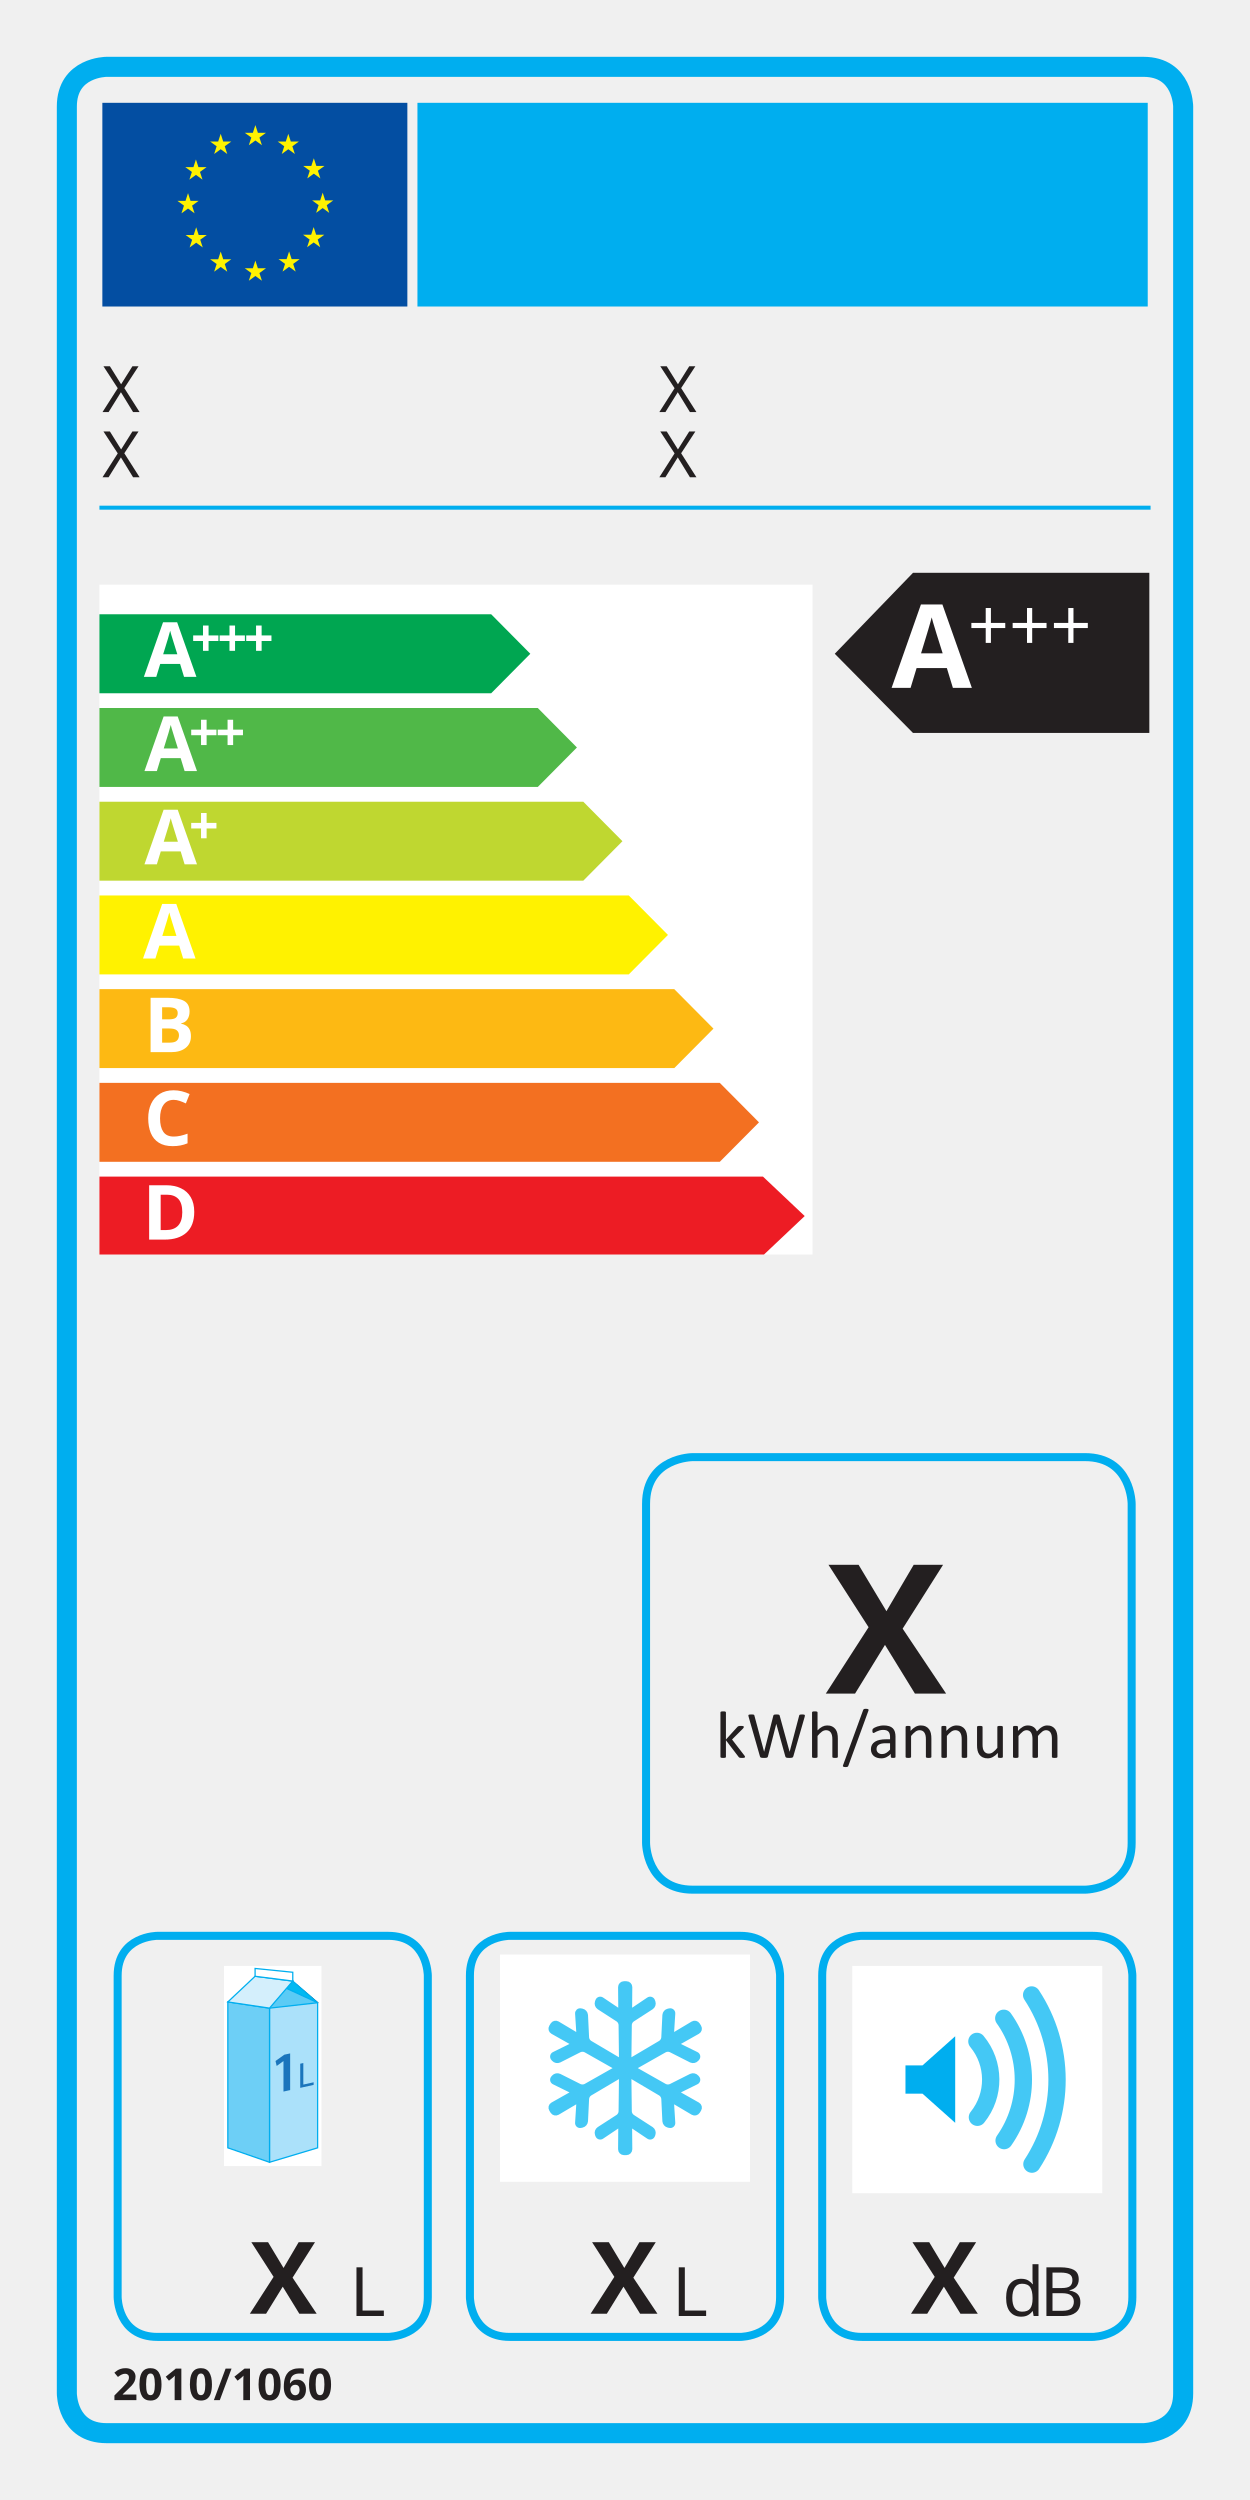
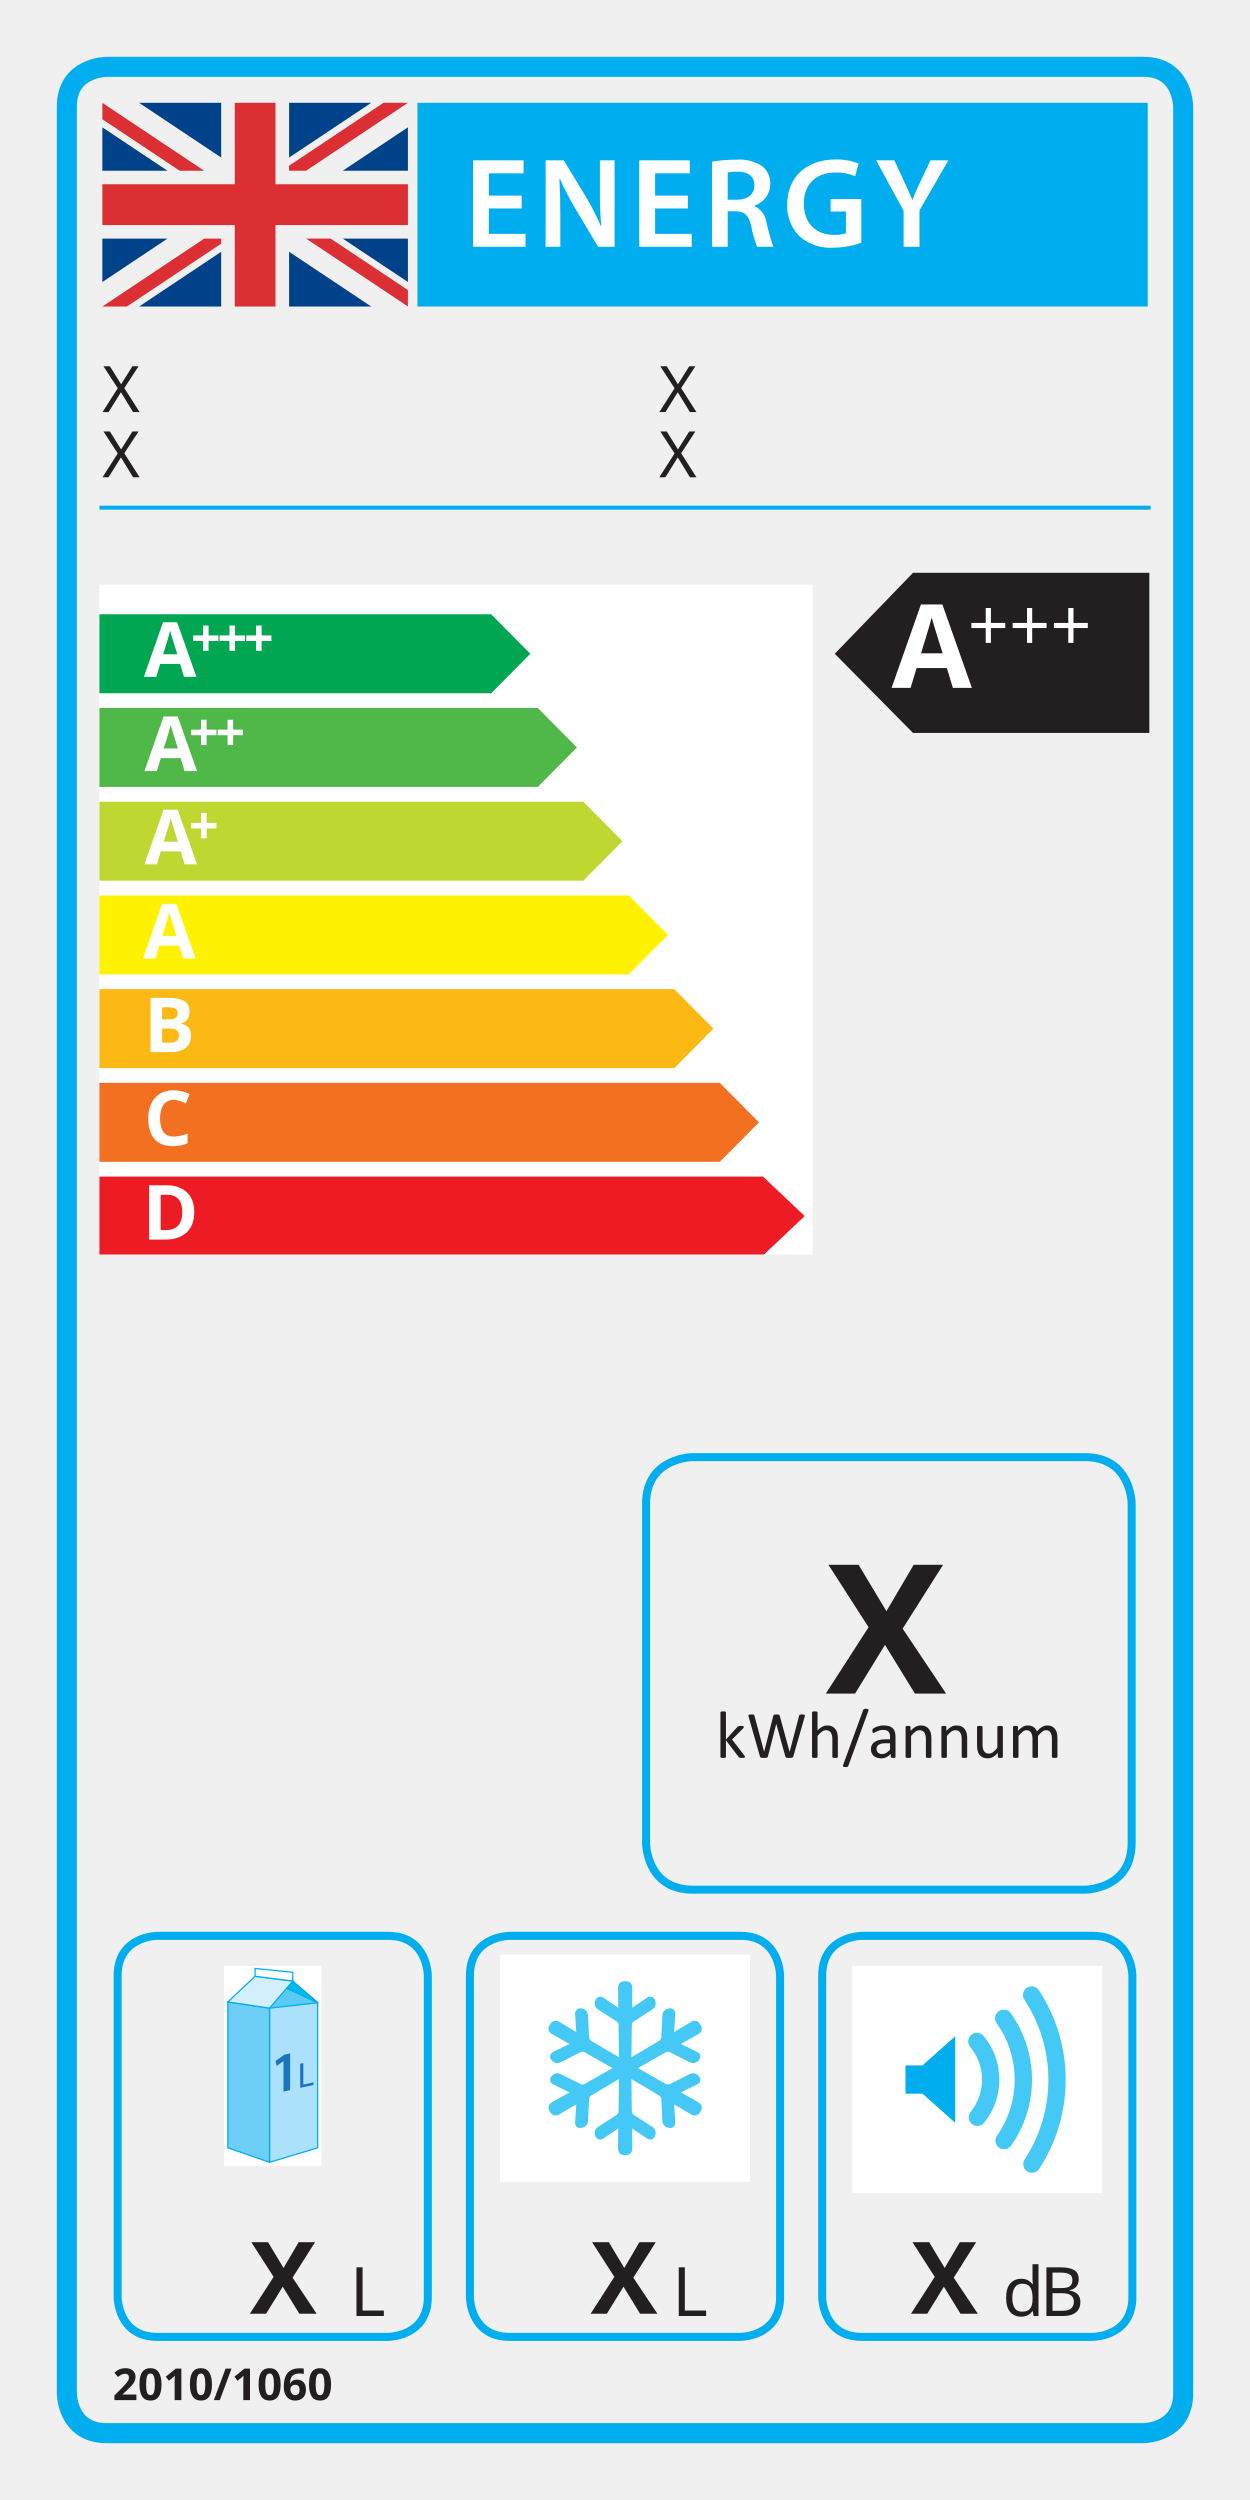
<svg xmlns="http://www.w3.org/2000/svg" id="Layer_1" data-name="Layer 1" width="110mm" height="220mm" viewBox="0 0 311.81 623.62" data-rating-increment="23.37" data-supplier-model-chars-per-row="15">
  <defs>
    <style>
      #starRating&gt;* {
        visibility: hidden;
      }

      #starRating.starRating0 #zero {
        visibility: visible;
      }

      #starRating.starRating1 #one {
        visibility: visible;
      }

      #starRating.starRating2 #two {
        visibility: visible;
      }

      #starRating.starRating3 #three {
        visibility: visible;
      }

      #starRating.starRating4 #four {
        visibility: visible;
      }

      .cls-1, .cls-12, .cls-14, .cls-16, .cls-24, .cls-3, .cls-4, .cls-44, .cls-46, .cls-8, .cls-9 {
        fill: none;
      }

      .cls-2 {
        clip-path: url(#clip-path);
      }

      .cls-16, .cls-24, .cls-3, .cls-4, .cls-44, .cls-46 {
        stroke: #00aeef;
      }

      .cls-3 {
        stroke-width: 5px;
      }

      .cls-4 {
        stroke-width: 2px;
      }

      .cls-32, .cls-33, .cls-39, .cls-40, .cls-5 {
        fill: #fff;
      }

      .cls-6 {
        clip-path: url(#clip-path-2);
      }

      .cls-45, .cls-7 {
        fill: #00aeef;
      }

      .cls-8 {
        stroke: #fff;
        stroke-width: 3.78px;
      }

      .cls-12, .cls-9 {
        stroke: #44c8f5;
      }

      .cls-9 {
        stroke-linecap: round;
        stroke-linejoin: round;
        stroke-width: 4.32px;
      }

      .cls-10 {
        clip-path: url(#clip-path-4);
      }

      .cls-11 {
        fill: #44c8f5;
      }

      .cls-12 {
        stroke-width: 1.215px;
      }

      .cls-13 {
        fill: #5bcbf5;
      }

      .cls-14 {
        stroke: #231f20;
      }

      .cls-14, .cls-16 {
        stroke-width: 0.318px;
      }

      .cls-15 {
        fill: #00b9f2;
      }

      .cls-17 {
        fill: #abe1fa;
      }

      .cls-18 {
        fill: #6dcff6;
      }

      .cls-19 {
        fill: #d4effc;
      }

      .cls-20 {
        fill: #1b75bc;
      }

      .cls-21 {
        fill: #034ea2;
      }

      .cls-22 {
        fill: #fff200;
      }

      .cls-23 {
        clip-path: url(#clip-path-6);
      }

      .cls-25, .cls-36, .cls-37, .cls-38, .cls-41, .cls-42, .cls-43 {
        fill: #231f20;
      }

      .cls-26 {
        fill: #00a651;
      }

      .cls-27 {
        fill: #50b848;
      }

      .cls-28 {
        fill: #bfd730;
      }

      .cls-29 {
        fill: #fdb913;
      }

      .cls-30 {
        fill: #f37021;
      }

      .cls-31 {
        fill: #ed1c24;
      }

      .cls-32 {
        font-size: 19px;
      }

      .cls-32, .cls-33, .cls-36, .cls-38, .cls-39, .cls-42, .cls-43 {
        font-family: Calibri-Bold, Calibri;
        font-weight: 700;
      }

      .cls-33 {
        font-size: 13px;
      }

      .cls-34 {
        letter-spacing: 0.01em;
      }

      .cls-35 {
        clip-path: url(#clip-path-8);
      }

      .cls-36 {
        font-size: 24px;
      }

      .cls-37 {
        font-size: 17px;
      }

      .cls-37, .cls-40, .cls-41 {
        font-family: Calibri;
      }

      .cls-38 {
        font-size: 11px;
      }

      .cls-39 {
        font-size: 29px;
      }

      .cls-40 {
        font-size: 18px;
      }

      .cls-41 {
        font-size: 16px;
      }

      .cls-42 {
        font-size: 45px;
      }

      .cls-43 {
        font-size: 25px;
      }

      .cls-44, .cls-46 {
        stroke-miterlimit: 10;
      }

      .cls-44 {
        stroke-width: 0.2px;
      }

      .cls-44, .cls-45, .cls-46 {
        fill-rule: evenodd;
      }

      .cls-46 {
        stroke-width: 0.246px;
      }
    </style>
    <clipPath id="clip-path">
      <rect class="cls-1" y="-0.002" width="311.811" height="623.622" />
    </clipPath>
    <clipPath id="clip-path-2">
      <rect class="cls-1" x="212.598" y="490.391" width="62.363" height="56.694" />
    </clipPath>
    <clipPath id="clip-path-4">
      <rect class="cls-1" x="124.725" y="487.557" width="62.362" height="56.693" />
    </clipPath>
    <clipPath id="clip-path-6">
      <rect class="cls-1" x="25.512" y="25.508" width="260.787" height="51.025" />
    </clipPath>
    <clipPath id="clip-path-8">
      <rect class="cls-1" x="24.803" y="145.84" width="177.874" height="167.096" />
    </clipPath>
  </defs>
  <g class="cls-2">
    <path class="cls-3" d="M26.595,16.671s-9.921,0-9.921,9.921v570.433s0,9.922,9.921,9.922h258.622s9.921,0,9.921-9.922V26.592s0-9.921-9.921-9.921Z" />
    <path class="cls-4" d="M39.268,482.888s-9.921,0-9.921,9.921v80.205s0,9.921,9.921,9.921h57.528s9.921,0,9.921-9.921v-80.205s0-9.921-9.921-9.921Z" />
    <path class="cls-4" d="M127.142,482.888s-9.921,0-9.921,9.921v80.205s0,9.921,9.921,9.921h57.528s9.921,0,9.921-9.921v-80.205s0-9.921-9.921-9.921Z" />
    <path class="cls-4" d="M215.016,482.888s-9.921,0-9.921,9.921v80.205s0,9.921,9.921,9.921h57.528s9.921,0,9.921-9.921v-80.205s0-9.921-9.921-9.921Z" />
    <rect class="cls-5" x="212.598" y="490.391" width="62.363" height="56.694" />
  </g>
  <g class="cls-6">
    <path class="cls-7" d="M237.012,530.945q-3.803-3.393-7.609-6.786h-5.425v-10.844h5.425q3.804-3.392,7.609-6.784l3.149-2.807v30.028Z" />
    <path class="cls-8" d="M237.012,530.945q-3.803-3.393-7.609-6.786h-5.425v-10.844h5.425q3.804-3.392,7.609-6.784l3.149-2.807v30.028Z" />
    <path class="cls-9" d="M257.338,497.636a38.468,38.468,0,0,1,.071,42.204m-7.024-36.385a26.443,26.443,0,0,1,.085,30.514m-6.786-24.744a14.922,14.922,0,0,1,.129,18.925" />
  </g>
  <g class="cls-2">
    <rect class="cls-5" x="124.725" y="487.557" width="62.362" height="56.693" />
  </g>
  <g class="cls-10">
    <path class="cls-11" d="M174.058,525.018a.829.829,0,0,1,.301,1.159l-.319.517a.879.879,0,0,1-1.189.297l-4.631-2.743c-.407-.241-.716-.052-.687.421l.307,4.838a.635.635,0,0,1-.79.698l-.326-.062a1.152,1.152,0,0,1-.888-1.023l-.273-5.608a1.788,1.788,0,0,0-.783-1.298l-7.152-4.227c-.407-.241-.737-.051-.731.422l.099,8.307a1.791,1.791,0,0,0,.733,1.328l4.755,3.072a1.115,1.115,0,0,1,.417,1.272l-.1.26a.655.655,0,0,1-1.021.323l-4-2.688c-.394-.263-.711-.092-.708.382l.047,5.458a.86.86,0,0,1-.856.863h-.622a.857.857,0,0,1-.854-.863l.045-5.458c.004-.474-.314-.645-.707-.382l-4.001,2.688a.656.656,0,0,1-1.021-.323l-.098-.26a1.113,1.113,0,0,1,.416-1.272l4.755-3.072a1.787,1.787,0,0,0,.732-1.328l.099-8.307c.005-.473-.323-.663-.731-.422l-7.15,4.227a1.783,1.783,0,0,0-.784,1.298l-.273,5.608a1.152,1.152,0,0,1-.887,1.023l-.327.062a.636.636,0,0,1-.791-.698l.307-4.838c.03-.473-.28-.662-.687-.421l-4.63,2.743a.881.881,0,0,1-1.191-.297l-.317-.517a.829.829,0,0,1,.301-1.159l4.76-2.684c.413-.234.402-.595-.023-.804l-4.359-2.147a.643.643,0,0,1-.217-1.038l.165-.196a1.15,1.15,0,0,1,1.325-.273l5.077,2.551a1.812,1.812,0,0,0,1.519-.039l7.195-4.076a.446.446,0,0,0,0-.849l-7.195-4.076a1.8,1.8,0,0,0-1.517-.036l-5.08,2.575a1.146,1.146,0,0,1-1.324-.27l-.165-.196a.642.642,0,0,1,.217-1.038l4.359-2.147c.425-.21.436-.572.023-.804l-4.76-2.685a.835.835,0,0,1-.306-1.161l.327-.542a.868.868,0,0,1,1.184-.296l4.634,2.766c.407.244.715.055.685-.418l-.307-4.838a.648.648,0,0,1,.793-.71l.322.057a1.132,1.132,0,0,1,.889,1.01l.274,5.639a1.784,1.784,0,0,0,.784,1.297l7.15,4.227c.408.241.736.051.731-.422l-.099-8.307a1.787,1.787,0,0,0-.732-1.328l-4.755-3.072a1.121,1.121,0,0,1-.421-1.273l.107-.286a.651.651,0,0,1,1.017-.326l4.001,2.689c.393.264.711.092.707-.381l-.045-5.429a.856.856,0,0,1,.854-.861h.622a.859.859,0,0,1,.856.861l-.047,5.429c-.003.473.314.645.708.381l4-2.689a.651.651,0,0,1,1.017.326l.108.286a1.121,1.121,0,0,1-.421,1.273l-4.755,3.072a1.791,1.791,0,0,0-.733,1.328l-.099,8.307c-.006.473.324.663.731.422l7.152-4.227a1.786,1.786,0,0,0,.783-1.297l.273-5.639a1.133,1.133,0,0,1,.889-1.01l.321-.057a.647.647,0,0,1,.794.71l-.307,4.838c-.029.473.279.662.685.418l4.634-2.766a.869.869,0,0,1,1.185.296l.326.542a.834.834,0,0,1-.305,1.161l-4.76,2.685c-.413.232-.403.594.022.804l4.36,2.147a.642.642,0,0,1,.217,1.038l-.166.196a1.145,1.145,0,0,1-1.324.27l-5.079-2.575a1.803,1.803,0,0,0-1.518.036l-7.194,4.076a.446.446,0,0,0,0,.849l7.194,4.076a1.812,1.812,0,0,0,1.519.039l5.077-2.551a1.149,1.149,0,0,1,1.325.273l.166.196a.643.643,0,0,1-.217,1.038l-4.36,2.147c-.425.209-.435.57-.022.804Z" />
    <path class="cls-12" d="M174.058,525.018a.829.829,0,0,1,.301,1.159l-.319.517a.879.879,0,0,1-1.189.297l-4.631-2.743c-.407-.241-.716-.052-.687.421l.307,4.838a.635.635,0,0,1-.79.698l-.326-.062a1.152,1.152,0,0,1-.888-1.023l-.273-5.608a1.788,1.788,0,0,0-.783-1.298l-7.152-4.227c-.407-.241-.737-.051-.731.422l.099,8.307a1.791,1.791,0,0,0,.733,1.328l4.755,3.072a1.115,1.115,0,0,1,.417,1.272l-.1.26a.655.655,0,0,1-1.021.323l-4-2.688c-.394-.263-.711-.092-.708.382l.047,5.458a.86.86,0,0,1-.856.863h-.622a.857.857,0,0,1-.854-.863l.045-5.458c.004-.474-.314-.645-.707-.382l-4.001,2.688a.656.656,0,0,1-1.021-.323l-.098-.26a1.113,1.113,0,0,1,.416-1.272l4.755-3.072a1.787,1.787,0,0,0,.732-1.328l.099-8.307c.005-.473-.323-.663-.731-.422l-7.15,4.227a1.783,1.783,0,0,0-.784,1.298l-.273,5.608a1.152,1.152,0,0,1-.887,1.023l-.327.062a.636.636,0,0,1-.791-.698l.307-4.838c.03-.473-.28-.662-.687-.421l-4.63,2.743a.881.881,0,0,1-1.191-.297l-.317-.517a.829.829,0,0,1,.301-1.159l4.76-2.684c.413-.234.402-.595-.023-.804l-4.359-2.147a.643.643,0,0,1-.217-1.038l.165-.196a1.15,1.15,0,0,1,1.325-.273l5.077,2.551a1.812,1.812,0,0,0,1.519-.039l7.195-4.076a.446.446,0,0,0,0-.849l-7.195-4.076a1.8,1.8,0,0,0-1.517-.036l-5.08,2.575a1.146,1.146,0,0,1-1.324-.27l-.165-.196a.642.642,0,0,1,.217-1.038l4.359-2.147c.425-.21.436-.572.023-.804l-4.76-2.685a.835.835,0,0,1-.306-1.161l.327-.542a.868.868,0,0,1,1.184-.296l4.634,2.766c.407.244.715.055.685-.418l-.307-4.838a.648.648,0,0,1,.793-.71l.322.057a1.132,1.132,0,0,1,.889,1.01l.274,5.639a1.784,1.784,0,0,0,.784,1.297l7.15,4.227c.408.241.736.051.731-.422l-.099-8.307a1.787,1.787,0,0,0-.732-1.328l-4.755-3.072a1.121,1.121,0,0,1-.421-1.273l.107-.286a.651.651,0,0,1,1.017-.326l4.001,2.689c.393.264.711.092.707-.381l-.045-5.429a.856.856,0,0,1,.854-.861h.622a.859.859,0,0,1,.856.861l-.047,5.429c-.003.473.314.645.708.381l4-2.689a.651.651,0,0,1,1.017.326l.108.286a1.121,1.121,0,0,1-.421,1.273l-4.755,3.072a1.791,1.791,0,0,0-.733,1.328l-.099,8.307c-.006.473.324.663.731.422l7.152-4.227a1.786,1.786,0,0,0,.783-1.297l.273-5.639a1.133,1.133,0,0,1,.889-1.01l.321-.057a.647.647,0,0,1,.794.71l-.307,4.838c-.029.473.279.662.685.418l4.634-2.766a.869.869,0,0,1,1.185.296l.326.542a.834.834,0,0,1-.305,1.161l-4.76,2.685c-.413.232-.403.594.022.804l4.36,2.147a.642.642,0,0,1,.217,1.038l-.166.196a1.145,1.145,0,0,1-1.324.27l-5.079-2.575a1.803,1.803,0,0,0-1.518.036l-7.194,4.076a.446.446,0,0,0,0,.849l7.194,4.076a1.812,1.812,0,0,0,1.519.039l5.077-2.551a1.149,1.149,0,0,1,1.325.273l.166.196a.643.643,0,0,1-.217,1.038l-4.36,2.147c-.425.209-.435.57-.022.804Z" />
  </g>
  <g class="cls-2">
    <rect class="cls-5" x="55.877" y="490.392" width="24.308" height="49.936" />
    <polygon class="cls-13" points="68.232 495.578 73.931 495.078 79.23 499.578 78.13 500.977 63.432 502.777 68.232 495.578" />
    <polygon class="cls-14" points="68.232 495.578 73.931 495.078 79.23 499.578 78.13 500.977 63.432 502.777 68.232 495.578" />
    <polygon class="cls-15" points="73.031 494.178 79.23 499.577 71.431 495.978 63.632 492.978 73.031 494.178" />
    <polygon class="cls-16" points="73.031 494.178 79.23 499.577 71.431 495.978 63.632 492.978 73.031 494.178" />
    <polygon class="cls-17" points="79.23 535.773 79.23 499.577 67.232 500.927 67.232 539.373 79.23 535.773" />
    <polygon class="cls-16" points="79.23 535.773 79.23 499.577 67.232 500.927 67.232 539.373 79.23 535.773" />
    <polygon class="cls-18" points="67.232 539.373 67.232 500.927 56.833 499.378 56.833 535.773 67.232 539.373" />
    <polygon class="cls-16" points="67.232 539.373 67.232 500.927 56.833 499.378 56.833 535.773 67.232 539.373" />
    <polygon class="cls-19" points="73.031 494.178 67.232 500.927 56.833 499.377 63.632 492.978 73.031 494.178" />
    <polygon class="cls-16" points="73.031 494.178 67.232 500.927 56.833 499.377 63.632 492.978 73.031 494.178" />
    <polygon class="cls-5" points="73.031 494.178 73.031 491.978 63.632 491.028 63.632 492.978 73.031 494.178" />
    <polygon class="cls-16" points="73.031 494.178 73.031 491.978 63.632 491.028 63.632 492.978 73.031 494.178" />
    <polygon class="cls-20" points="70.711 514.143 70.683 514.149 69.016 515.355 68.722 514.106 70.935 512.531 72.378 512.222 72.378 521.368 70.711 521.737 70.711 514.143" />
    <polygon class="cls-20" points="74.89 514.789 75.665 514.621 75.665 519.988 78.233 519.421 78.233 520.072 74.89 520.812 74.89 514.789" />
-     <rect class="cls-21" x="25.532" y="25.646" width="76.082" height="50.815" />
    <rect class="cls-7" x="104.131" y="25.646" width="182.168" height="50.815" />
-     <polygon class="cls-22" points="79.294 42.587 80.929 41.399 78.908 41.399 78.283 39.476 77.658 41.399 75.636 41.399 77.272 42.587 76.647 44.51 78.283 43.321 79.918 44.51 79.294 42.587" />
-     <polygon class="cls-22" points="72.927 36.49 74.562 35.302 72.541 35.302 71.916 33.379 71.291 35.302 69.27 35.302 70.905 36.49 70.28 38.413 71.916 37.224 73.552 38.413 72.927 36.49" />
-     <polygon class="cls-22" points="64.713 34.309 66.349 33.121 64.327 33.121 63.702 31.198 63.077 33.121 61.055 33.121 62.691 34.309 62.067 36.232 63.702 35.044 65.338 36.232 64.713 34.309" />
-     <polygon class="cls-22" points="56.064 36.49 57.699 35.302 55.678 35.302 55.053 33.379 54.428 35.302 52.406 35.302 54.042 36.49 53.417 38.413 55.053 37.224 56.689 38.413 56.064 36.49" />
-     <polygon class="cls-22" points="49.885 42.886 51.521 41.698 49.499 41.698 48.874 39.775 48.249 41.698 46.227 41.698 47.863 42.886 47.239 44.809 48.874 43.621 50.51 44.809 49.885 42.886" />
-     <polygon class="cls-22" points="47.912 51.29 49.548 50.102 47.526 50.102 46.901 48.179 46.276 50.102 44.254 50.102 45.89 51.29 45.265 53.213 46.901 52.024 48.537 53.213 47.912 51.29" />
-     <polygon class="cls-22" points="49.947 59.804 51.583 58.616 49.561 58.616 48.936 56.693 48.311 58.616 46.289 58.616 47.925 59.804 47.301 61.727 48.936 60.539 50.572 61.727 49.947 59.804" />
-     <polygon class="cls-22" points="56.064 65.855 57.699 64.666 55.678 64.666 55.053 62.744 54.428 64.666 52.406 64.666 54.042 65.855 53.417 67.778 55.053 66.589 56.689 67.777 56.064 65.855" />
-     <polygon class="cls-22" points="64.713 68.109 66.348 66.92 64.326 66.92 63.702 64.998 63.077 66.92 61.055 66.92 62.691 68.109 62.066 70.032 63.702 68.843 65.338 70.032 64.713 68.109" />
-     <polygon class="cls-22" points="73.129 65.824 74.765 64.635 72.742 64.635 72.118 62.713 71.493 64.635 69.471 64.635 71.107 65.824 70.483 67.747 72.118 66.559 73.753 67.747 73.129 65.824" />
-     <polygon class="cls-22" points="79.251 59.75 80.886 58.562 78.865 58.562 78.24 56.639 77.615 58.562 75.594 58.562 77.229 59.75 76.604 61.673 78.24 60.484 79.876 61.673 79.251 59.75" />
-     <polygon class="cls-22" points="81.504 51.172 83.139 49.984 81.118 49.984 80.493 48.061 79.869 49.984 77.846 49.984 79.482 51.172 78.857 53.095 80.493 51.906 82.128 53.095 81.504 51.172" />
+     <g id="union-flag" transform="translate(25.532, 25.646) scale(1.693833)">
+       <path id="blue" fill="#004289" d="M9.59,20L0,26.39V20H9.59z M39.59,0H27.5v8.06L39.59,0z M0,3.61V10h9.59L0,3.61z M17.5,0H5.41   L17.5,8.06V0z M27.5,30h12.09L27.5,21.94V30z M45,10V3.61L35.41,10H45z M45,26.39V20h-9.59L45,26.39z M5.41,30H17.5v-8.06L5.41,30z   " />
+       <path id="red" fill="#DC2F34" d="M45,18H25.5v12h-6V18H0v-6h19.5V0h6v12H45V18z M0,2.42L11.38,10h3.61L0,0.01V2.42z M45,27.58   L33.62,20h-3.61L45,29.99V27.58z M17.5,20.74V20H15L0,30h3.61L17.5,20.74z M27.5,9.26V10H30L45,0h-3.61L27.5,9.26z" />
+     </g>
+     <path id="energy-heading" d="M7.158,7.218H2.335v3.741H7.728v1.908H0V.132H7.443V2.041H2.335V5.328H7.158Zm3.534,5.65V.132h2.677L16.673,5.593a37.852,37.852,0,0,1,2.183,4.27h.038a51.827,51.827,0,0,1-.209-5.291V.132h2.164V12.868H18.42L15.078,7.256a43.774,43.774,0,0,1-2.279-4.383l-.076.019c.095,1.644.133,3.325.133,5.423v4.554ZM31.638,7.218H26.816v3.741h5.392v1.908H24.48V.132h7.443V2.041H26.816V5.328h4.823ZM35.191.321A20.17,20.17,0,0,1,38.723.038a5.984,5.984,0,0,1,3.949,1.021,3.228,3.228,0,0,1,1.101,2.569,3.347,3.347,0,0,1-2.336,3.174V6.859a3.16,3.16,0,0,1,1.785,2.456,32.106,32.106,0,0,0,1.007,3.552H41.837a16.178,16.178,0,0,1-.855-3.004c-.38-1.663-.969-2.192-2.298-2.23H37.508v5.234H35.191ZM37.508,5.933h1.386c1.576,0,2.544-.831,2.544-2.097,0-1.379-.968-2.041-2.487-2.041a6.746,6.746,0,0,0-1.443.113Zm19.673,6.349A12.704,12.704,0,0,1,53.08,13a6.963,6.963,0,0,1-5.032-1.7,6.368,6.368,0,0,1-1.784-4.686C46.282,2.57,49.149,0,53.384,0a8.53,8.53,0,0,1,3.399.605l-.513,1.871a6.638,6.638,0,0,0-2.905-.548c-2.734,0-4.652,1.606-4.652,4.573,0,2.891,1.785,4.61,4.443,4.61a4.912,4.912,0,0,0,1.766-.246v-3.193H52.662V5.839h4.519Zm6.23.586V7.558L59.367.132h2.677l1.519,3.269c.437.945.759,1.663,1.12,2.532h.038c.304-.812.665-1.606,1.102-2.532L67.361.132H70L65.747,7.501v5.366Z" fill="#fff" transform="translate(117.996, 39.77372) scale(1.693833)" />
  </g>
  <g class="cls-2">
    <line class="cls-24" x1="24.803" y1="126.64" x2="287.008" y2="126.64" />
    <path class="cls-25" d="M263.774,433.53a5.469,5.469,0,0,0-.128-1.199,2.715,2.715,0,0,0-.432-.992,2.19,2.19,0,0,0-.793-.677,2.614,2.614,0,0,0-1.212-.253,2.263,2.263,0,0,0-.593.079,2.627,2.627,0,0,0-.606.253,4.147,4.147,0,0,0-.647.457,7.58,7.58,0,0,0-.71.688,2.702,2.702,0,0,0-.332-.601,2.029,2.029,0,0,0-.482-.465,2.243,2.243,0,0,0-.651-.303,2.981,2.981,0,0,0-.835-.108,2.452,2.452,0,0,0-1.199.328,4.827,4.827,0,0,0-1.224,1.033v-.988a.21.21,0,0,0-.029-.112.277.277,0,0,0-.096-.083.48.48,0,0,0-.187-.049,3.584,3.584,0,0,0-.61,0,.56.56,0,0,0-.191.049.223.223,0,0,0-.099.083.229.229,0,0,0-.025.112v7.471a.197.197,0,0,0,.029.112.22.22,0,0,0,.108.079.818.818,0,0,0,.211.05,2.804,2.804,0,0,0,.333.016,2.875,2.875,0,0,0,.34-.016.753.753,0,0,0,.207-.05.253.253,0,0,0,.108-.079.184.184,0,0,0,.033-.112v-5.221a6.297,6.297,0,0,1,1.046-1.071,1.585,1.585,0,0,1,.955-.365,1.386,1.386,0,0,1,.66.149,1.26,1.26,0,0,1,.461.432,2.109,2.109,0,0,1,.273.672,3.791,3.791,0,0,1,.092.864v4.54a.197.197,0,0,0,.029.112.22.22,0,0,0,.108.079.821.821,0,0,0,.216.05,3.403,3.403,0,0,0,.659,0,.827.827,0,0,0,.212-.05.25.25,0,0,0,.112-.079.184.184,0,0,0,.033-.112v-5.221a6.614,6.614,0,0,1,1.05-1.071,1.568,1.568,0,0,1,.951-.365,1.408,1.408,0,0,1,.664.149,1.248,1.248,0,0,1,.465.432,1.993,1.993,0,0,1,.265.672,4.121,4.121,0,0,1,.083.864v4.54a.178.178,0,0,0,.034.112.25.25,0,0,0,.112.079.818.818,0,0,0,.211.05,2.882,2.882,0,0,0,.341.016,2.786,2.786,0,0,0,.332-.016.763.763,0,0,0,.207-.05.253.253,0,0,0,.108-.079.184.184,0,0,0,.033-.112Zm-13.613-2.748a.172.172,0,0,0-.037-.112.355.355,0,0,0-.112-.083.594.594,0,0,0-.208-.049c-.088-.009-.199-.013-.332-.013-.138,0-.25.004-.336.013a.676.676,0,0,0-.212.049.261.261,0,0,0-.112.083.21.21,0,0,0-.029.112v5.222a5.829,5.829,0,0,1-1.083,1.07,1.749,1.749,0,0,1-1.025.366,1.495,1.495,0,0,1-.697-.154,1.334,1.334,0,0,1-.494-.432,1.965,1.965,0,0,1-.291-.672,4.613,4.613,0,0,1-.095-1.05v-4.35a.188.188,0,0,0-.034-.112.289.289,0,0,0-.112-.083.63.63,0,0,0-.211-.049c-.089-.009-.2-.013-.332-.013-.133,0-.244.004-.332.013a.676.676,0,0,0-.216.049.249.249,0,0,0-.112.083.201.201,0,0,0-.029.112v4.533a5.952,5.952,0,0,0,.137,1.382,2.734,2.734,0,0,0,.452.996,2.209,2.209,0,0,0,.826.676,2.855,2.855,0,0,0,1.258.249,2.715,2.715,0,0,0,1.261-.323,4.649,4.649,0,0,0,1.262-1.03v.988a.224.224,0,0,0,.025.112.193.193,0,0,0,.095.079.679.679,0,0,0,.191.05,2.392,2.392,0,0,0,.312.016,2.218,2.218,0,0,0,.294-.016.742.742,0,0,0,.195-.05.222.222,0,0,0,.104-.079.205.205,0,0,0,.029-.112Zm-8.898,2.914a5.917,5.917,0,0,0-.137-1.365,2.695,2.695,0,0,0-.453-.992,2.252,2.252,0,0,0-.826-.677,2.807,2.807,0,0,0-1.257-.253,2.702,2.702,0,0,0-1.266.328,4.591,4.591,0,0,0-1.258,1.033v-.988a.201.201,0,0,0-.029-.112.264.264,0,0,0-.095-.083.49.49,0,0,0-.187-.049,3.584,3.584,0,0,0-.61,0,.553.553,0,0,0-.191.049.227.227,0,0,0-.1.083.241.241,0,0,0-.024.112v7.471a.197.197,0,0,0,.029.112.22.22,0,0,0,.108.079.818.818,0,0,0,.211.05,2.786,2.786,0,0,0,.332.016,2.893,2.893,0,0,0,.341-.016.763.763,0,0,0,.207-.05.253.253,0,0,0,.108-.079.184.184,0,0,0,.033-.112v-5.221a5.597,5.597,0,0,1,1.079-1.071,1.773,1.773,0,0,1,1.03-.365,1.575,1.575,0,0,1,.701.149,1.263,1.263,0,0,1,.494.432,2.124,2.124,0,0,1,.29.672,4.279,4.279,0,0,1,.1,1.03v4.374a.184.184,0,0,0,.033.112.253.253,0,0,0,.108.079.762.762,0,0,0,.208.05,2.864,2.864,0,0,0,.34.016,2.786,2.786,0,0,0,.332-.016.772.772,0,0,0,.208-.05.256.256,0,0,0,.107-.079.178.178,0,0,0,.034-.112Zm-8.932,0a5.918,5.918,0,0,0-.137-1.365,2.693,2.693,0,0,0-.452-.992,2.268,2.268,0,0,0-.826-.677,2.814,2.814,0,0,0-1.258-.253,2.702,2.702,0,0,0-1.266.328,4.573,4.573,0,0,0-1.257,1.033v-.988a.21.21,0,0,0-.029-.112.277.277,0,0,0-.096-.083.48.48,0,0,0-.187-.049,3.584,3.584,0,0,0-.61,0,.56.56,0,0,0-.191.049.223.223,0,0,0-.099.083.229.229,0,0,0-.025.112v7.471a.205.205,0,0,0,.029.112.22.22,0,0,0,.108.079.816.816,0,0,0,.212.05,2.774,2.774,0,0,0,.332.016,2.875,2.875,0,0,0,.34-.016.753.753,0,0,0,.207-.05.253.253,0,0,0,.108-.079.184.184,0,0,0,.034-.112v-5.221a5.569,5.569,0,0,1,1.079-1.071,1.773,1.773,0,0,1,1.029-.365,1.572,1.572,0,0,1,.701.149,1.263,1.263,0,0,1,.494.432,2.149,2.149,0,0,1,.291.672,4.338,4.338,0,0,1,.099,1.03v4.374a.178.178,0,0,0,.034.112.253.253,0,0,0,.108.079.745.745,0,0,0,.207.05,2.864,2.864,0,0,0,.34.016,2.775,2.775,0,0,0,.332-.016.762.762,0,0,0,.208-.05.253.253,0,0,0,.108-.079.184.184,0,0,0,.033-.112Zm-10.31,2.739a4.276,4.276,0,0,1-.967.839,1.926,1.926,0,0,1-1,.274,1.454,1.454,0,0,1-1.033-.345,1.201,1.201,0,0,1-.37-.925,1.343,1.343,0,0,1,.129-.602,1.158,1.158,0,0,1,.403-.448,2.008,2.008,0,0,1,.689-.283,4.447,4.447,0,0,1,.979-.095h1.17Zm1.362-3.212a4.239,4.239,0,0,0-.158-1.22,2.073,2.073,0,0,0-.506-.876,2.215,2.215,0,0,0-.913-.535,4.482,4.482,0,0,0-1.37-.183,4.617,4.617,0,0,0-.855.079,5.681,5.681,0,0,0-.78.199,4.219,4.219,0,0,0-.631.266,1.81,1.81,0,0,0-.386.253.47.47,0,0,0-.141.228,1.425,1.425,0,0,0-.029.328,1.456,1.456,0,0,0,.016.228.507.507,0,0,0,.054.17.28.28,0,0,0,.087.1.208.208,0,0,0,.117.033.704.704,0,0,0,.303-.12q.202-.12.506-.266a4.796,4.796,0,0,1,.706-.265,3.138,3.138,0,0,1,.908-.121,2.472,2.472,0,0,1,.797.112,1.27,1.27,0,0,1,.527.332,1.31,1.31,0,0,1,.295.552,2.89,2.89,0,0,1,.091.764v.581h-1.029a7.28,7.28,0,0,0-1.569.154,3.623,3.623,0,0,0-1.178.46,2.137,2.137,0,0,0-.739.772,2.223,2.223,0,0,0-.257,1.096,2.371,2.371,0,0,0,.186.963,2.005,2.005,0,0,0,.523.714,2.291,2.291,0,0,0,.814.444,3.478,3.478,0,0,0,1.066.153,2.893,2.893,0,0,0,1.275-.29,3.696,3.696,0,0,0,1.091-.814v.747a.185.185,0,0,0,.058.15.416.416,0,0,0,.187.075,1.957,1.957,0,0,0,.344.024,1.814,1.814,0,0,0,.341-.024.473.473,0,0,0,.182-.075.174.174,0,0,0,.067-.15Zm-6.74-6.533a.351.351,0,0,0,.024-.191.205.205,0,0,0-.091-.133.614.614,0,0,0-.207-.078,1.603,1.603,0,0,0-.341-.029c-.116,0-.216.004-.299.012a.615.615,0,0,0-.203.05.403.403,0,0,0-.133.099.473.473,0,0,0-.087.171l-5.022,13.771a.302.302,0,0,0-.033.186.215.215,0,0,0,.091.133.561.561,0,0,0,.212.083,1.725,1.725,0,0,0,.344.029,2.224,2.224,0,0,0,.295-.016.926.926,0,0,0,.203-.05.34.34,0,0,0,.137-.096.475.475,0,0,0,.088-.17Zm-7.645,7.014a5.962,5.962,0,0,0-.137-1.373,2.711,2.711,0,0,0-.453-.992,2.252,2.252,0,0,0-.826-.677,2.807,2.807,0,0,0-1.257-.253,2.642,2.642,0,0,0-1.204.303,4.427,4.427,0,0,0-1.187.925v-4.474a.205.205,0,0,0-.033-.116.243.243,0,0,0-.108-.083.762.762,0,0,0-.208-.05,2.863,2.863,0,0,0-.34-.016,2.785,2.785,0,0,0-.332.016.827.827,0,0,0-.212.05.222.222,0,0,0-.108.083.229.229,0,0,0-.029.116v11.09a.205.205,0,0,0,.029.112.23.23,0,0,0,.108.079.827.827,0,0,0,.212.05,2.786,2.786,0,0,0,.332.016,2.864,2.864,0,0,0,.34-.016.762.762,0,0,0,.208-.05.253.253,0,0,0,.108-.079.184.184,0,0,0,.033-.112v-5.221a5.597,5.597,0,0,1,1.079-1.071,1.773,1.773,0,0,1,1.029-.365,1.576,1.576,0,0,1,.702.149,1.27,1.27,0,0,1,.494.432,2.124,2.124,0,0,1,.29.672,4.279,4.279,0,0,1,.1,1.03v4.374a.184.184,0,0,0,.033.112.253.253,0,0,0,.108.079.762.762,0,0,0,.208.05,2.853,2.853,0,0,0,.34.016,2.786,2.786,0,0,0,.332-.016.754.754,0,0,0,.207-.05.253.253,0,0,0,.108-.079.184.184,0,0,0,.034-.112Zm-8.268-5.47a1.83,1.83,0,0,0,.046-.299.199.199,0,0,0-.063-.166.416.416,0,0,0-.211-.079,3.115,3.115,0,0,0-.395-.02,3.607,3.607,0,0,0-.386.016.863.863,0,0,0-.224.05.175.175,0,0,0-.103.096,1.419,1.419,0,0,0-.05.145l-2.366,8.99h-.017l-2.465-8.982a.608.608,0,0,0-.062-.153.233.233,0,0,0-.121-.096.89.89,0,0,0-.22-.05,3.252,3.252,0,0,0-.369-.016,3.932,3.932,0,0,0-.402.016.933.933,0,0,0-.237.05.231.231,0,0,0-.12.096.608.608,0,0,0-.063.153l-2.291,8.982h-.008l-2.416-8.999a.586.586,0,0,0-.045-.149.203.203,0,0,0-.108-.091.779.779,0,0,0-.228-.046c-.1-.008-.236-.012-.407-.012-.177,0-.318.005-.423.016a.43.43,0,0,0-.229.075.192.192,0,0,0-.066.166,1.528,1.528,0,0,0,.054.299l2.839,9.919a.356.356,0,0,0,.265.295,1.415,1.415,0,0,0,.299.054c.122.011.274.016.457.016.177,0,.322-.005.435-.016a1.231,1.231,0,0,0,.279-.054.37.37,0,0,0,.166-.108.443.443,0,0,0,.083-.187l2.075-8.11h.016l2.25,8.11a.502.502,0,0,0,.091.187.365.365,0,0,0,.175.108,1.386,1.386,0,0,0,.294.054c.119.011.264.016.436.016.166,0,.306-.005.419-.016a1.387,1.387,0,0,0,.287-.054.423.423,0,0,0,.182-.108.445.445,0,0,0,.1-.187Zm-14.929,9.849a1.69,1.69,0,0,0-.154-.228l-3.038-3.943,2.706-2.706a1.194,1.194,0,0,0,.179-.233.411.411,0,0,0,.054-.199.182.182,0,0,0-.038-.12.261.261,0,0,0-.124-.075,1.032,1.032,0,0,0-.228-.041c-.094-.009-.211-.013-.349-.013-.133,0-.246.004-.34.013a.965.965,0,0,0-.245.049.733.733,0,0,0-.179.092.724.724,0,0,0-.141.137l-2.822,3.104v-6.757a.205.205,0,0,0-.033-.116.243.243,0,0,0-.108-.083.762.762,0,0,0-.208-.05,2.863,2.863,0,0,0-.34-.016,2.774,2.774,0,0,0-.332.016.827.827,0,0,0-.212.05.222.222,0,0,0-.108.083.23.23,0,0,0-.029.116v11.09a.205.205,0,0,0,.029.112.23.23,0,0,0,.108.079.827.827,0,0,0,.212.05,2.775,2.775,0,0,0,.332.016,2.864,2.864,0,0,0,.34-.016.762.762,0,0,0,.208-.05.253.253,0,0,0,.108-.079.184.184,0,0,0,.033-.112v-4.142l3.154,4.134a.674.674,0,0,0,.112.129.442.442,0,0,0,.162.083,1.295,1.295,0,0,0,.245.041q.145.012.369.012a3.186,3.186,0,0,0,.357-.016.837.837,0,0,0,.22-.05.24.24,0,0,0,.112-.083.198.198,0,0,0,.034-.116.358.358,0,0,0-.046-.162" />
    <path class="cls-4" d="M172.826,363.475s-11.668,0-11.668,11.668v84.566s0,11.668,11.668,11.668h97.795s11.668,0,11.668-11.668v-84.566s0-11.668-11.668-11.668Z" />
  </g>
  <rect class="cls-5" x="24.803" y="145.841" width="177.874" height="167.095" />
  <polygon class="cls-26" points="24.803 153.234 24.803 172.926 122.53 172.926 132.283 163.08 122.53 153.234 24.803 153.234" />
  <polygon class="cls-27" points="24.803 176.612 24.803 196.303 134.151 196.303 143.913 186.458 134.151 176.612 24.803 176.612" />
  <polygon class="cls-28" points="24.803 199.989 24.803 219.682 145.5 219.682 155.268 209.836 145.5 199.989 24.803 199.989" />
  <polygon class="cls-22" points="24.803 223.368 24.803 243.058 156.85 243.058 166.619 233.212 156.85 223.368 24.803 223.368" />
  <polygon class="cls-29" points="24.803 246.744 24.803 266.434 168.199 266.434 177.973 256.591 168.199 246.744 24.803 246.744" />
  <polygon class="cls-30" points="24.803 270.121 24.803 289.814 179.549 289.814 189.327 279.968 179.549 270.121 24.803 270.121" />
  <polygon class="cls-31" points="24.803 293.496 24.803 312.935 190.581 312.935 200.733 303.343 190.315 293.496 24.803 293.496" />
  <text class="cls-32" transform="translate(30.94824 168.8436)">
    <tspan xml:space="preserve"> A</tspan>
  </text>
  <text class="cls-33" transform="translate(47.62158 163.7865)">
    <tspan class="cls-34">+</tspan>
    <tspan x="6.604" y="0">+</tspan>
  </text>
  <text class="cls-33" transform="translate(60.85547 163.7865)">+</text>
  <text class="cls-32" transform="translate(31.09131 192.3475)">
    <tspan xml:space="preserve"> A</tspan>
  </text>
  <text class="cls-33" transform="translate(47.13184 187.2904)">+</text>
  <text class="cls-33" transform="translate(53.74902 187.2904)">+</text>
  <text class="cls-32" transform="translate(31.09131 215.6063)">
    <tspan xml:space="preserve"> A</tspan>
  </text>
  <text class="cls-32" transform="translate(30.73047 239.1093)">
    <tspan xml:space="preserve"> A</tspan>
  </text>
  <text class="cls-32" transform="translate(30.92041 262.4603)">
    <tspan xml:space="preserve"> B</tspan>
  </text>
  <text class="cls-32" transform="translate(30.92041 285.7162)">
    <tspan xml:space="preserve"> C</tspan>
  </text>
  <g class="cls-35">
    <text class="cls-32" transform="translate(30.55957 309.2191)">
      <tspan xml:space="preserve"> D</tspan>
    </text>
  </g>
  <text class="cls-33" transform="translate(47.13184 210.5492)">+</text>
  <text class="cls-36" transform="translate(245.4521 577.7196)"> </text>
  <text class="cls-37" transform="translate(250.0371 577.7196)">d</text>
  <text class="cls-37" transform="translate(259.3701 577.7196)">B</text>
  <text class="cls-36" transform="translate(163.0723 577.7196)"> </text>
  <text class="cls-37" transform="translate(167.6582 577.7196)">L</text>
  <text class="cls-36" transform="translate(82.6792 577.7196)"> </text>
  <text class="cls-37" transform="translate(87.26514 577.7196)">L</text>
  <text class="cls-38" transform="translate(28.10352 598.705)">2010/1060</text>
  <g id="rating">
    <polyline class="cls-25" points="208.23 163.08 227.74 142.89 286.7 142.89 286.7 182.83 227.74 182.83 208.23 163.08" />
    <text id="ratingLetter" class="cls-39" transform="translate(222.4102 171.58)">A</text>
    <text id="ratingPlusses" class="cls-40" transform="translate(241.4004 162.37)">+++</text>
  </g>
  <text id="supplierLine2" class="cls-41" transform="translate(25.50977 119.0502)">X</text>
  <text id="supplierLine1" class="cls-41" transform="translate(25.50977 102.7918)">X</text>
  <text id="modelLine2" class="cls-41" transform="translate(164.4102 119.0502)">X</text>
  <text id="modelLine1" class="cls-41" transform="translate(164.4102 102.7918)">X</text>
  <text id="kwhAnnum" class="cls-42" transform="translate(221 422.4696)" text-anchor="middle">X</text>
  <text id="fridgeLitres" class="cls-43" transform="translate(79 577.16)" text-anchor="end">X</text>
  <text id="freezerLitres" class="cls-43" transform="translate(164 577.16)" text-anchor="end">X</text>
  <text id="db" class="cls-43" transform="translate(243.9199 577.16)" text-anchor="end">X</text>
  <g id="starRating">
    <path id="zero" class="cls-44" d="M160.453,549.95c0-.636-.016-1.301-.046-1.882-.106-.863-.161-1.373-.649-1.615a7.447,7.447,0,0,0-6.898,0c-.488.242-.544.752-.649,1.615-.031.581-.046,1.246-.046,1.882,0,.635.015,1.3.046,1.881.105.862.161,1.373.649,1.615a7.456,7.456,0,0,0,6.898,0c.488-.242.543-.754.649-1.615.03-.581.046-1.246.046-1.881" />
    <g id="one">
      <path id="box" class="cls-44" d="M160.453,549.95c0-.636-.016-1.301-.046-1.882-.106-.863-.161-1.373-.649-1.615a7.447,7.447,0,0,0-6.898,0c-.488.242-.544.752-.649,1.615-.031.581-.046,1.246-.046,1.882,0,.635.015,1.3.046,1.881.105.862.161,1.373.649,1.615a7.456,7.456,0,0,0,6.898,0c.488-.242.543-.754.649-1.615.03-.581.046-1.246.046-1.881" />
      <path class="cls-45" d="M156.403,550.484c-.067-.098-.134-.074-.187,0l-.612,1.06a.252.252,0,0,1-.342.09l-.039-.03a.229.229,0,0,1-.09-.329l.583-1.015c.089-.141.044-.222-.112-.215h-1.188a.239.239,0,0,1-.245-.247V549.752a.241.241,0,0,1,.245-.255h1.18c.104,0,.262,0,.112-.199l-.582-1.024a.236.236,0,0,1,.097-.343l.039-.03a.24.24,0,0,1,.334.098l.605,1.074c.082.104.149.075.202-.006l.62-1.068a.22.22,0,0,1,.328-.09l.051.013a.244.244,0,0,1,.082.353l-.589,1.031c-.044.09-.082.179.097.192h1.211a.241.241,0,0,1,.245.255v.045a.239.239,0,0,1-.245.247h-1.225c-.097,0-.165.089-.09.209l.596,1.022a.229.229,0,0,1-.096.336l-.037.023a.243.243,0,0,1-.335-.09l-.613-1.06" />
    </g>
    <g id="two">
      <path id="box-2" data-name="box" class="cls-44" d="M162.969,549.95c0-.636-.025-1.301-.074-1.882-.17-.863-.259-1.373-1.043-1.615a18.56,18.56,0,0,0-11.084,0c-.785.242-.874.752-1.043,1.615-.05.581-.075,1.246-.075,1.882,0,.635.024,1.3.075,1.881.169.862.258,1.373,1.043,1.615a18.584,18.584,0,0,0,11.084,0c.784-.242.873-.754,1.043-1.615.049-.581.074-1.246.074-1.881" />
      <g>
        <path class="cls-45" d="M159.81,550.484c-.067-.098-.134-.074-.187,0l-.612,1.06a.252.252,0,0,1-.342.09l-.039-.03a.229.229,0,0,1-.09-.329l.583-1.015c.089-.141.044-.222-.112-.215h-1.188a.24.24,0,0,1-.245-.247V549.752a.241.241,0,0,1,.245-.255h1.18c.104,0,.262,0,.112-.199l-.582-1.024a.236.236,0,0,1,.097-.343l.039-.03a.24.24,0,0,1,.334.098l.605,1.074c.082.104.149.075.202-.006l.62-1.068a.22.22,0,0,1,.328-.09l.051.013a.244.244,0,0,1,.082.353l-.589,1.031c-.044.09-.082.179.097.192h1.211a.241.241,0,0,1,.245.255v.045a.239.239,0,0,1-.245.247h-1.225c-.097,0-.165.089-.09.209l.596,1.022a.229.229,0,0,1-.096.336l-.037.023a.243.243,0,0,1-.335-.09l-.613-1.06" />
        <path class="cls-45" d="M152.995,550.484c-.067-.098-.134-.074-.187,0l-.612,1.06a.252.252,0,0,1-.342.09l-.039-.03a.229.229,0,0,1-.09-.329l.583-1.015c.089-.141.044-.222-.112-.215h-1.188a.239.239,0,0,1-.245-.247V549.752a.241.241,0,0,1,.245-.255h1.18c.104,0,.262,0,.112-.199l-.582-1.024a.236.236,0,0,1,.097-.343l.039-.03a.24.24,0,0,1,.334.098l.605,1.074c.082.104.149.075.202-.006l.62-1.068a.22.22,0,0,1,.328-.09l.051.013a.244.244,0,0,1,.082.353l-.589,1.031c-.044.09-.082.179.097.192h1.211a.241.241,0,0,1,.245.255v.045a.239.239,0,0,1-.245.247h-1.225c-.097,0-.165.089-.09.209l.596,1.022a.229.229,0,0,1-.096.336l-.037.023a.243.243,0,0,1-.335-.09l-.613-1.06" />
      </g>
    </g>
    <g id="three">
      <path id="box-3" data-name="box" class="cls-46" d="M166.386,549.95a15.441,15.441,0,0,0-.112-1.882c-.257-.863-.392-1.373-1.578-1.615a41.949,41.949,0,0,0-16.772,0c-1.188.242-1.323.752-1.578,1.615a15.757,15.757,0,0,0,0,3.763c.256.862.391,1.373,1.578,1.615a42.005,42.005,0,0,0,16.772,0c1.187-.242,1.322-.754,1.578-1.615a15.435,15.435,0,0,0,.112-1.881" />
      <g>
        <path class="cls-45" d="M156.403,550.484c-.067-.098-.134-.074-.187,0l-.612,1.06a.252.252,0,0,1-.342.09l-.039-.03a.229.229,0,0,1-.09-.329l.583-1.015c.089-.141.044-.222-.112-.215h-1.188a.239.239,0,0,1-.245-.247V549.752a.241.241,0,0,1,.245-.255h1.18c.104,0,.262,0,.112-.199l-.582-1.024a.236.236,0,0,1,.097-.343l.039-.03a.24.24,0,0,1,.334.098l.605,1.074c.082.104.149.075.202-.006l.62-1.068a.22.22,0,0,1,.328-.09l.051.013a.244.244,0,0,1,.082.353l-.589,1.031c-.044.09-.082.179.097.192h1.211a.241.241,0,0,1,.245.255v.045a.239.239,0,0,1-.245.247h-1.225c-.097,0-.165.089-.09.209l.596,1.022a.229.229,0,0,1-.096.336l-.037.023a.243.243,0,0,1-.335-.09l-.613-1.06" />
        <path class="cls-45" d="M149.588,550.484c-.067-.098-.134-.074-.187,0l-.612,1.06a.252.252,0,0,1-.342.09l-.039-.03a.229.229,0,0,1-.09-.329l.583-1.015c.089-.141.044-.222-.112-.215h-1.188a.24.24,0,0,1-.245-.247V549.752a.241.241,0,0,1,.245-.255h1.18c.104,0,.262,0,.112-.199l-.582-1.024a.236.236,0,0,1,.097-.343l.039-.03a.24.24,0,0,1,.334.098l.605,1.074c.082.104.149.075.202-.006l.62-1.068a.22.22,0,0,1,.328-.09l.051.013a.244.244,0,0,1,.082.353l-.589,1.031c-.044.09-.082.179.097.192h1.211a.241.241,0,0,1,.245.255v.045a.239.239,0,0,1-.245.247h-1.225c-.097,0-.165.089-.09.209l.596,1.022a.229.229,0,0,1-.096.336l-.037.023a.243.243,0,0,1-.335-.09l-.613-1.06" />
        <path class="cls-45" d="M163.217,550.484c-.067-.098-.134-.074-.187,0l-.612,1.06a.252.252,0,0,1-.342.09l-.039-.03a.229.229,0,0,1-.09-.329l.583-1.015c.089-.141.044-.222-.112-.215h-1.188a.24.24,0,0,1-.245-.247V549.752a.241.241,0,0,1,.245-.255h1.18c.104,0,.262,0,.112-.199l-.582-1.024a.236.236,0,0,1,.097-.343l.039-.03a.24.24,0,0,1,.334.098l.605,1.074c.082.104.149.075.202-.006l.62-1.068a.22.22,0,0,1,.328-.09l.051.013a.244.244,0,0,1,.082.353l-.589,1.031c-.044.09-.082.179.097.192h1.211a.241.241,0,0,1,.245.255v.045a.239.239,0,0,1-.245.247h-1.225c-.097,0-.165.089-.09.209l.596,1.022a.229.229,0,0,1-.096.336l-.037.023a.243.243,0,0,1-.335-.09l-.613-1.06" />
      </g>
    </g>
    <path id="four" class="cls-45" d="M146,551.804l1.103,1.912a.439.439,0,0,0,.607.163l.067-.041a.418.418,0,0,0,.175-.607l-1.077-1.844c-.135-.215-.014-.377.161-.377h2.208a.432.432,0,0,0,.445-.444v-.081a.436.436,0,0,0-.445-.458h-2.182c-.322-.026-.255-.187-.173-.35l1.063-1.858a.441.441,0,0,0-.147-.633l-.095-.027a.399.399,0,0,0-.593.162l-1.117,1.926c-.096.147-.216.201-.363.013l-1.091-1.939a.438.438,0,0,0-.607-.175l-.067.054a.425.425,0,0,0-.175.619l1.051,1.846c.269.362-.014.362-.202.362h-2.128a.435.435,0,0,0-.443.458v.081a.431.431,0,0,0,.443.444h2.141c.283-.013.364.135.203.39l-1.051,1.831a.408.408,0,0,0,.161.593l.067.055a.455.455,0,0,0,.62-.163l1.104-1.912c.094-.133.216-.174.337,0m24.793-1.224a12.712,12.712,0,0,0-.1-1.616c-.23-.741-.351-1.179-1.414-1.387a39.185,39.185,0,0,0-15.026,0c-1.064.208-1.185.646-1.414,1.387a12.969,12.969,0,0,0,0,3.231c.229.74.35,1.179,1.414,1.387a39.236,39.236,0,0,0,15.026,0c1.063-.208,1.184-.647,1.414-1.387a12.707,12.707,0,0,0,.1-1.615m-31.479-4.895h33.17a.405.405,0,0,1,.429.417v8.913a.406.406,0,0,1-.429.418h-33.17a.403.403,0,0,1-.416-.418v-8.913a.403.403,0,0,1,.416-.417m16.414,5.366c-.058-.085-.116-.064-.162,0l-.531.92a.219.219,0,0,1-.297.078l-.034-.026a.199.199,0,0,1-.078-.286l.506-.881c.077-.122.038-.193-.097-.187h-1.031a.208.208,0,0,1-.213-.214v-.039a.209.209,0,0,1,.213-.221h1.024c.09,0,.227,0,.097-.173l-.505-.889a.205.205,0,0,1,.084-.298l.034-.026a.209.209,0,0,1,.29.085l.525.932c.071.09.129.065.175-.005l.538-.927a.191.191,0,0,1,.285-.078l.044.011a.212.212,0,0,1,.071.306l-.511.895c-.038.078-.071.155.084.167h1.051a.209.209,0,0,1,.213.221v.039a.208.208,0,0,1-.213.214h-1.063c-.084,0-.143.077-.078.181l.517.887a.199.199,0,0,1-.083.292l-.032.02a.211.211,0,0,1-.291-.078l-.532-.92m6.078,0c-.059-.085-.117-.064-.162,0l-.531.92a.219.219,0,0,1-.297.078l-.033-.026a.198.198,0,0,1-.079-.286l.506-.881c.078-.122.039-.193-.097-.187h-1.031a.209.209,0,0,1-.214-.214v-.039a.21.21,0,0,1,.214-.221h1.025c.09,0,.226,0,.097-.173l-.505-.889a.204.204,0,0,1,.084-.298l.033-.026a.21.21,0,0,1,.291.085l.524.932c.071.09.13.065.175-.005l.537-.927a.192.192,0,0,1,.286-.078l.044.011a.212.212,0,0,1,.071.306l-.51.895c-.039.078-.071.155.084.167h1.05a.21.21,0,0,1,.214.221v.039a.209.209,0,0,1-.214.214h-1.063c-.084,0-.142.077-.078.181l.517.887a.198.198,0,0,1-.084.292l-.031.02a.213.213,0,0,1-.292-.078l-.531-.92m6.109,0c-.059-.085-.117-.064-.162,0l-.531.92a.219.219,0,0,1-.297.078l-.033-.026a.198.198,0,0,1-.079-.286l.506-.881c.078-.122.039-.193-.097-.187h-1.031a.208.208,0,0,1-.213-.214v-.039a.21.21,0,0,1,.213-.221h1.025c.09,0,.226,0,.097-.173l-.505-.889a.204.204,0,0,1,.084-.298l.033-.026a.21.21,0,0,1,.291.085l.524.932c.072.09.13.065.175-.005l.537-.927a.192.192,0,0,1,.286-.078l.044.011a.212.212,0,0,1,.071.306l-.51.895c-.039.078-.071.155.084.167h1.05a.209.209,0,0,1,.213.221v.039a.208.208,0,0,1-.213.214h-1.063c-.084,0-.142.077-.078.181l.517.887a.199.199,0,0,1-.083.292l-.032.02a.213.213,0,0,1-.292-.078l-.531-.92" />
  </g>
</svg>
